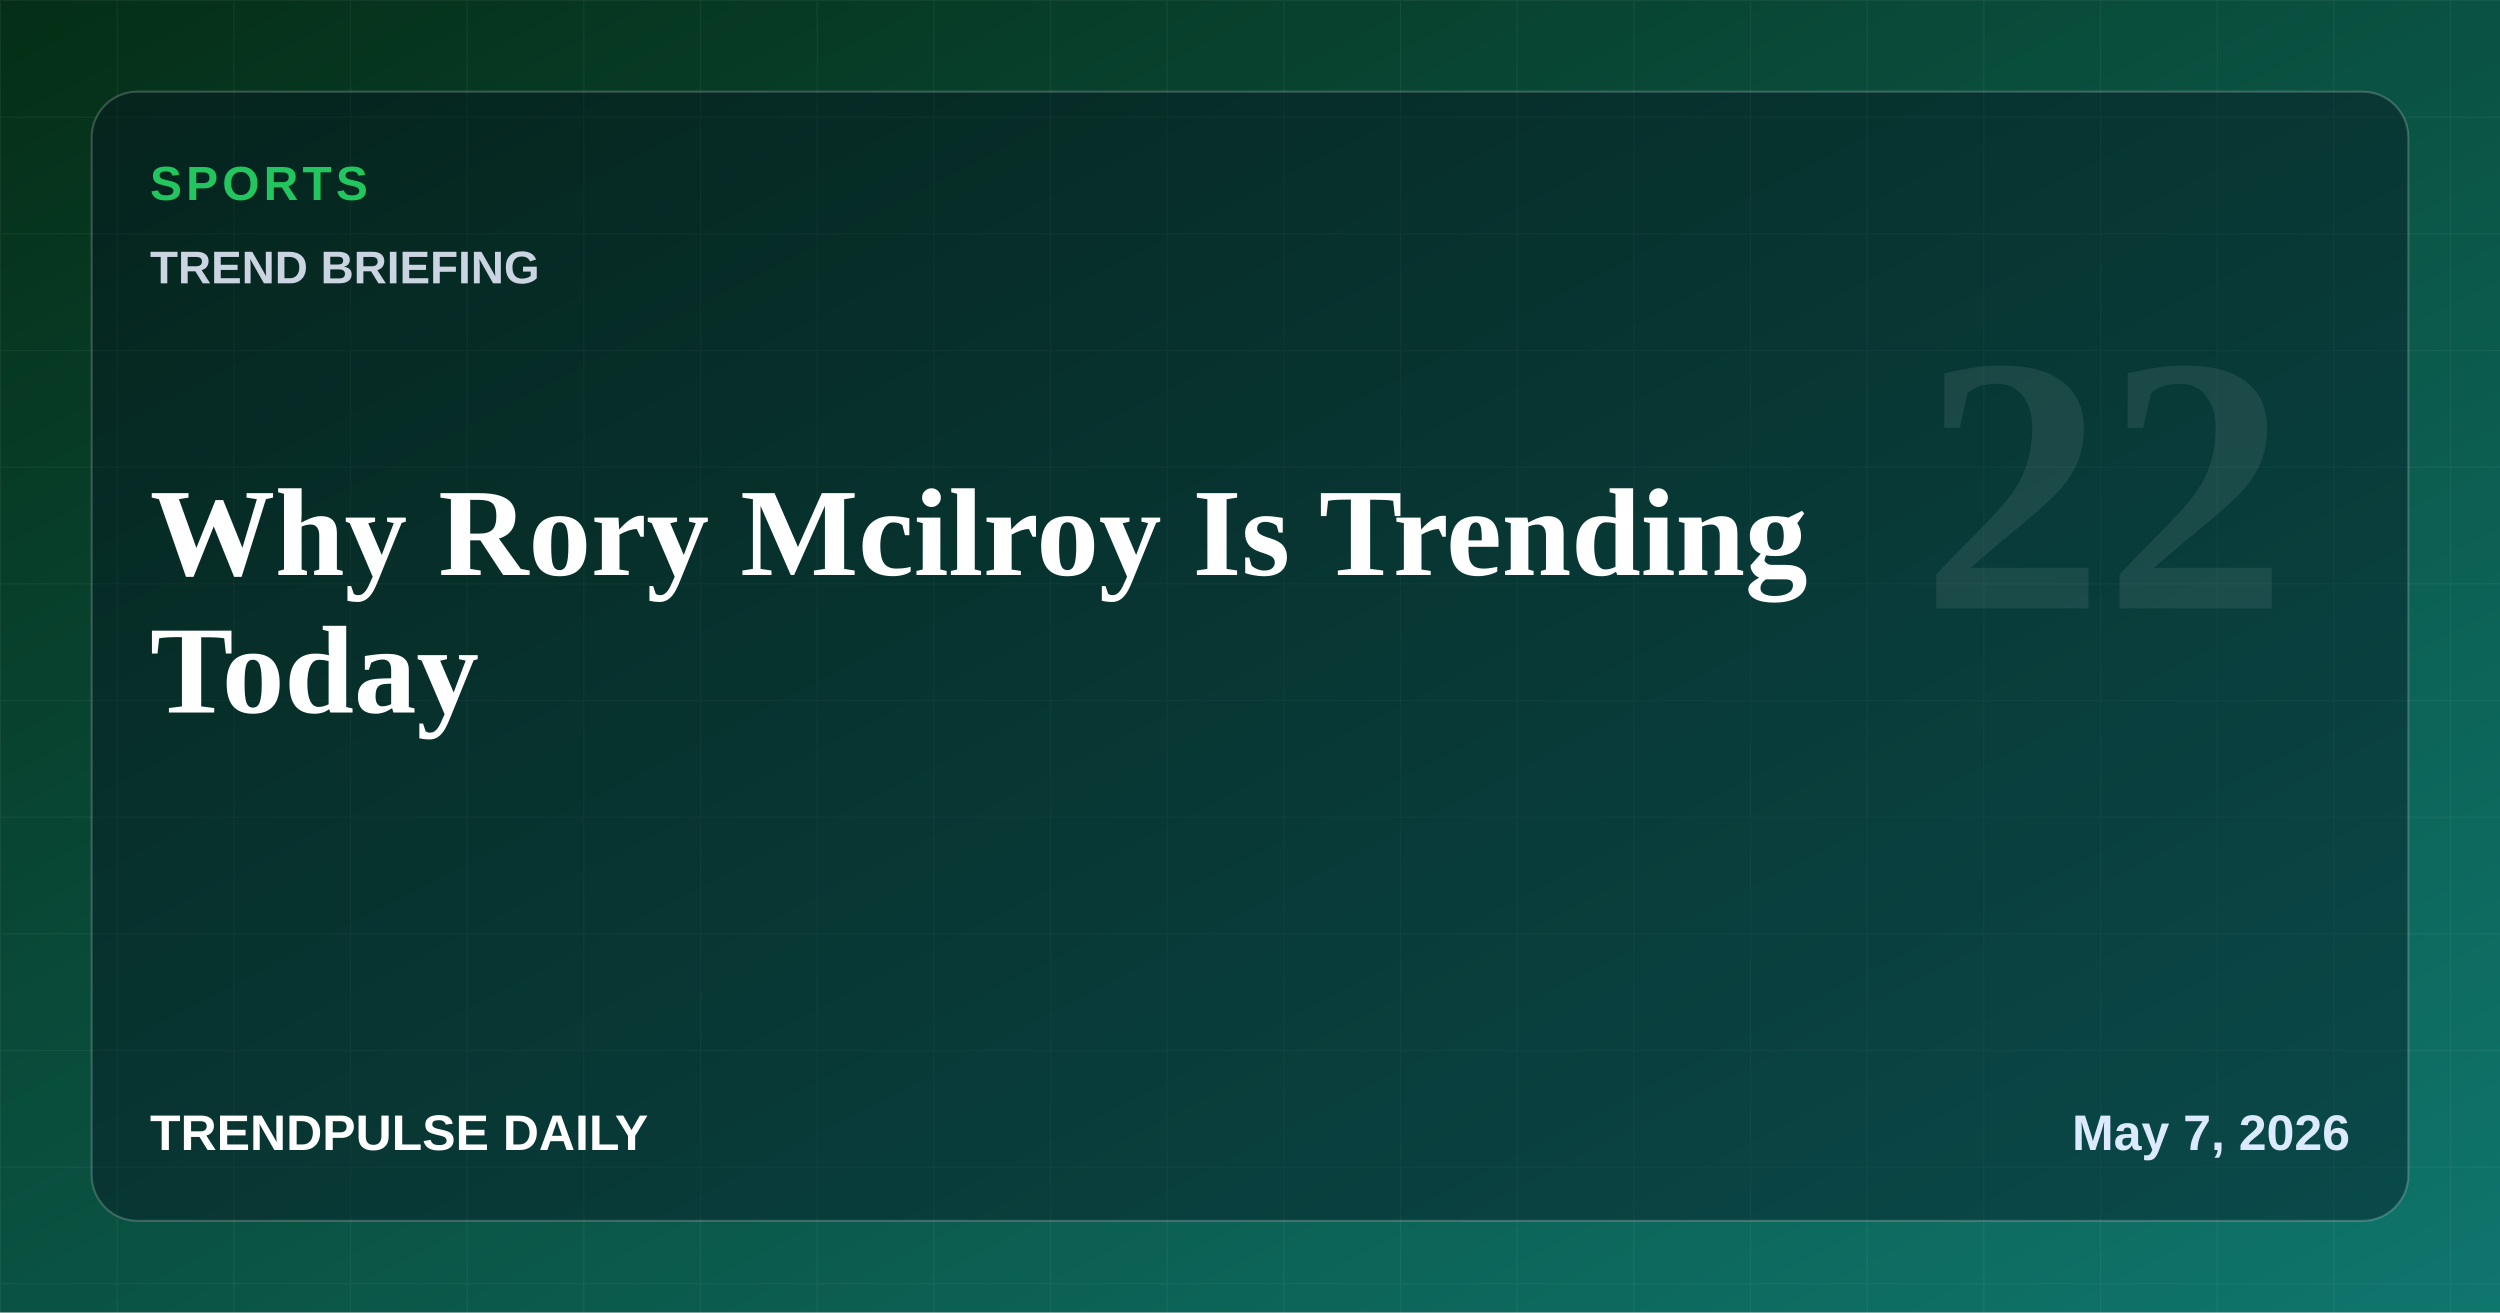
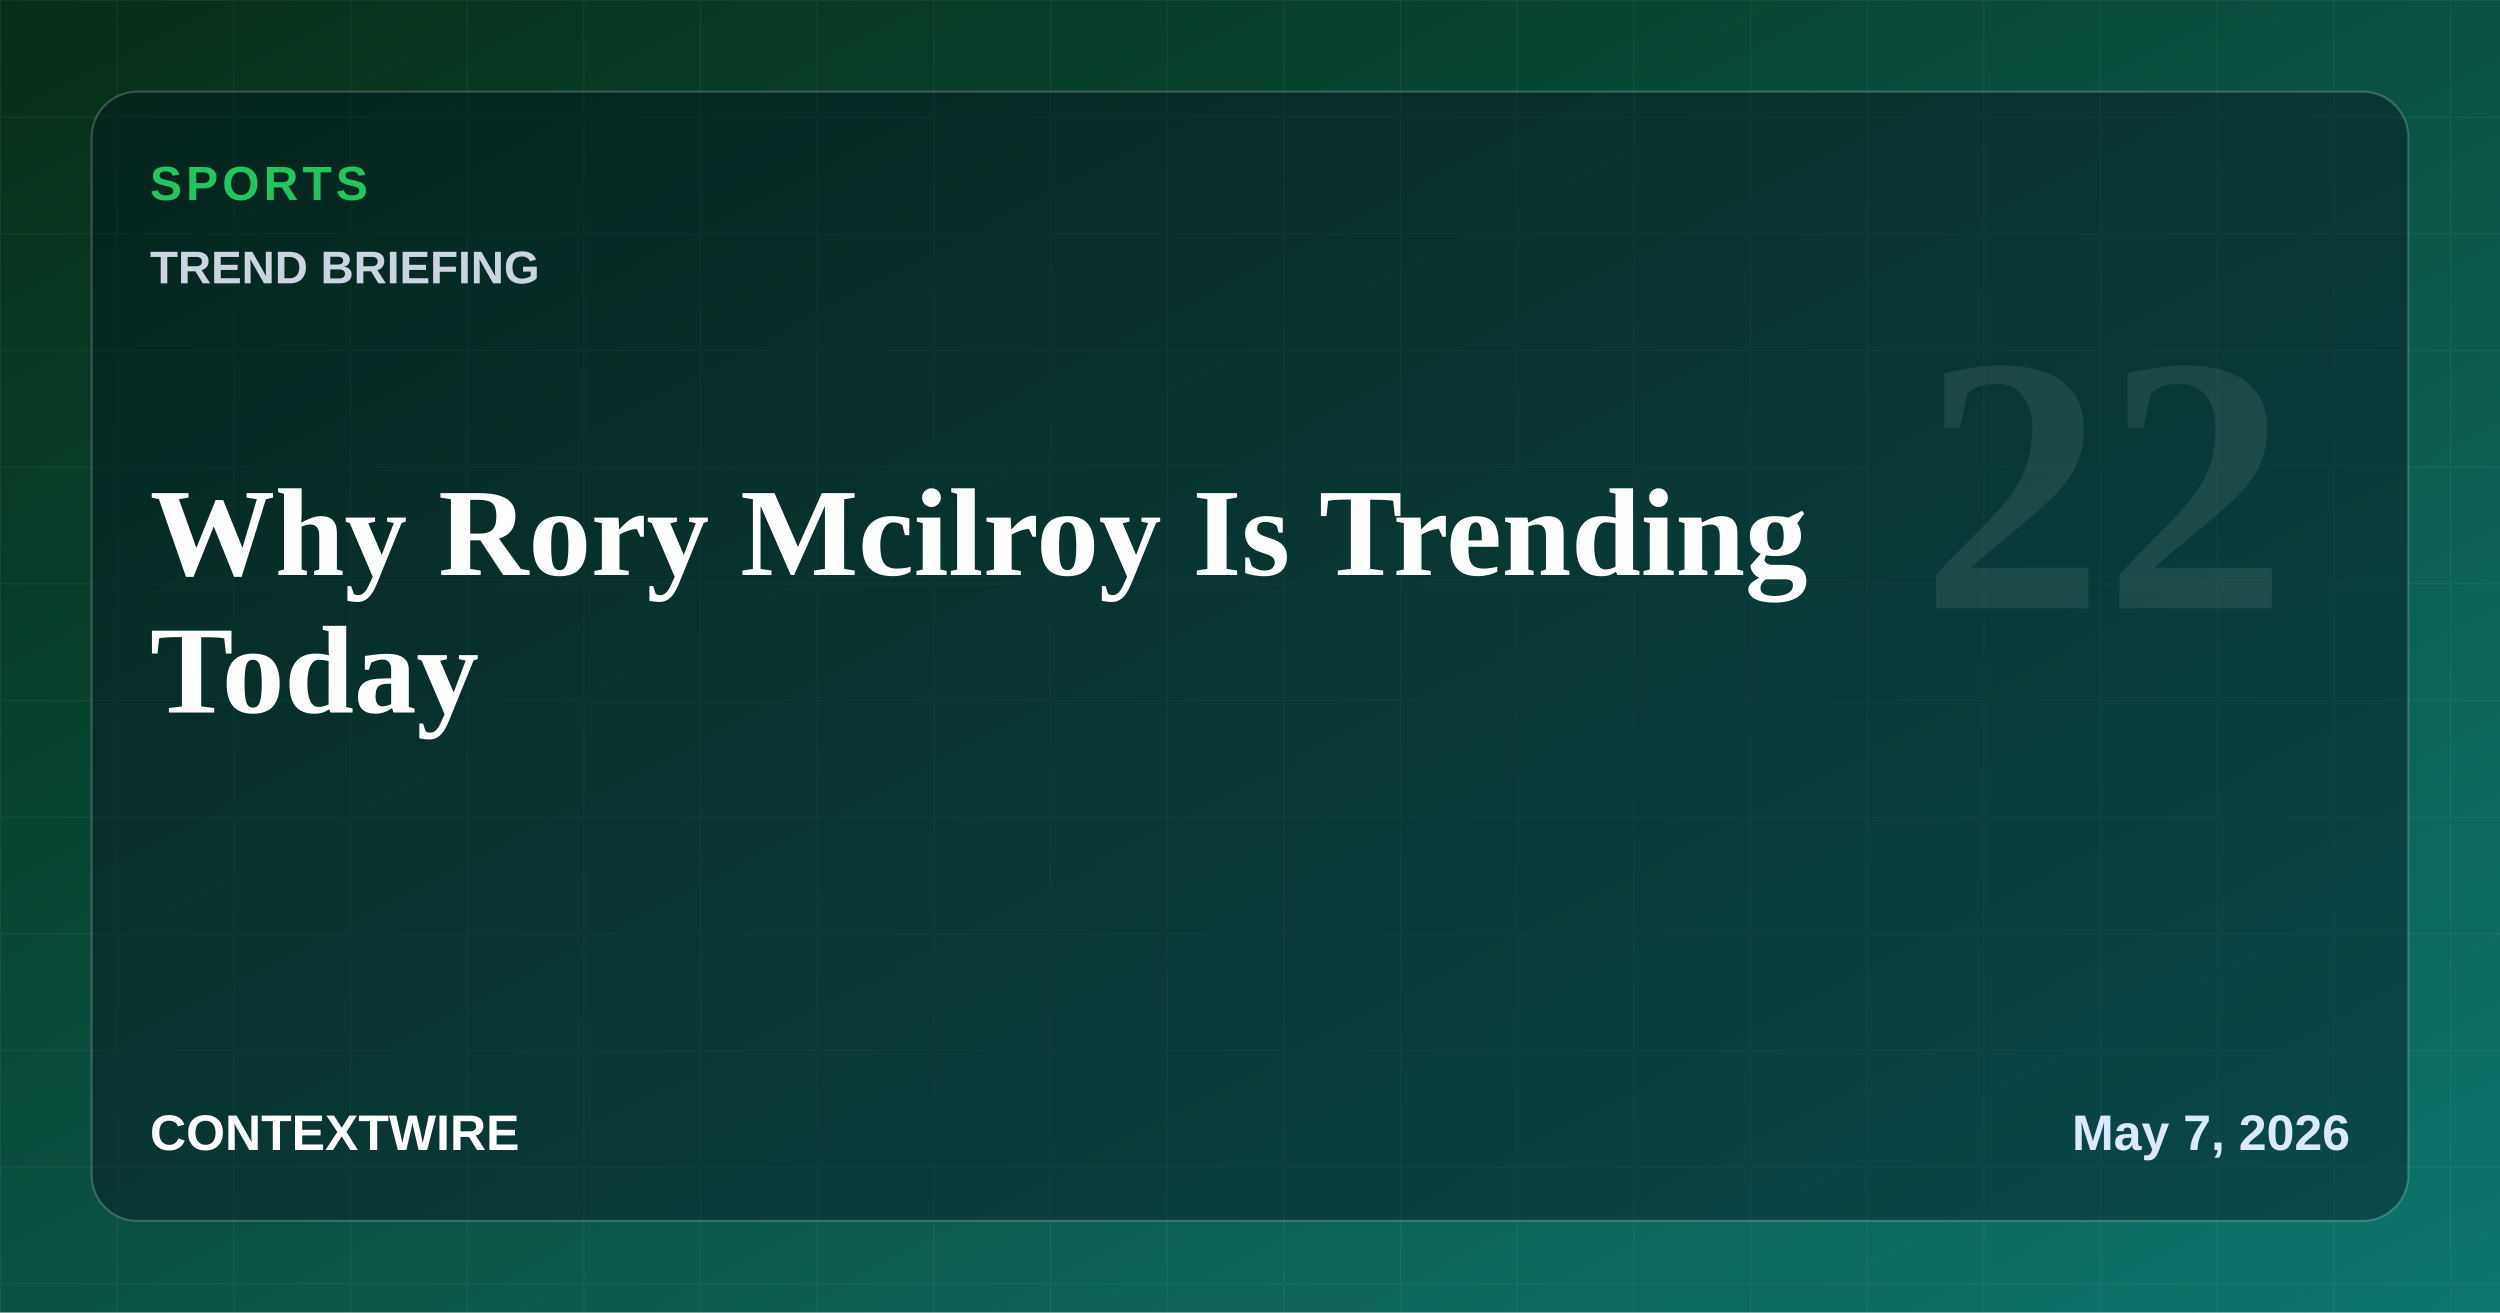
<svg xmlns="http://www.w3.org/2000/svg" width="1200" height="630" viewBox="0 0 1200 630" role="img" aria-label="Why Rory Mcilroy Is Trending Today">
  <defs>
    <linearGradient id="bg" x1="0" y1="0" x2="1" y2="1">
      <stop offset="0" stop-color="#052e16" />
      <stop offset="1" stop-color="#0f766e" />
    </linearGradient>
    <pattern id="grid" width="56" height="56" patternUnits="userSpaceOnUse">
      <path d="M56 0H0v56" fill="none" stroke="#ffffff" stroke-opacity=".08" stroke-width="1" />
    </pattern>
  </defs>
  <rect width="1200" height="630" fill="url(#bg)" />
  <rect width="1200" height="630" fill="url(#grid)" opacity=".65" />
  <rect x="44" y="44" width="1112" height="542" rx="22" fill="#07111f" fill-opacity=".42" stroke="#ffffff" stroke-opacity=".2" />
  <text x="72" y="96" font-family="Arial, Helvetica, sans-serif" font-size="23" font-weight="800" fill="#22c55e" letter-spacing="2">SPORTS</text>
  <text x="72" y="136" font-family="Arial, Helvetica, sans-serif" font-size="22" font-weight="700" fill="#cbd5e1">TREND BRIEFING</text>
  <text x="72" y="276" font-family="Georgia, 'Times New Roman', serif" font-size="60" font-weight="700" fill="#ffffff">Why Rory Mcilroy Is Trending</text>
  <text x="72" y="342" font-family="Georgia, 'Times New Roman', serif" font-size="60" font-weight="700" fill="#ffffff">Today</text>
-   <text x="72" y="552" font-family="Arial, Helvetica, sans-serif" font-size="24" font-weight="800" fill="#ffffff">TRENDPULSE DAILY</text>
+   <text x="72" y="552" font-family="Arial, Helvetica, sans-serif" font-size="24" font-weight="800" fill="#ffffff">CONTEXTWIRE</text>
  <text x="1128" y="552" text-anchor="end" font-family="Arial, Helvetica, sans-serif" font-size="24" font-weight="700" fill="#dbeafe">May 7, 2026</text>
  <text x="1010" y="292" text-anchor="middle" font-family="Georgia, 'Times New Roman', serif" font-size="176" font-weight="700" fill="#ffffff" opacity=".08">22</text>
</svg>
